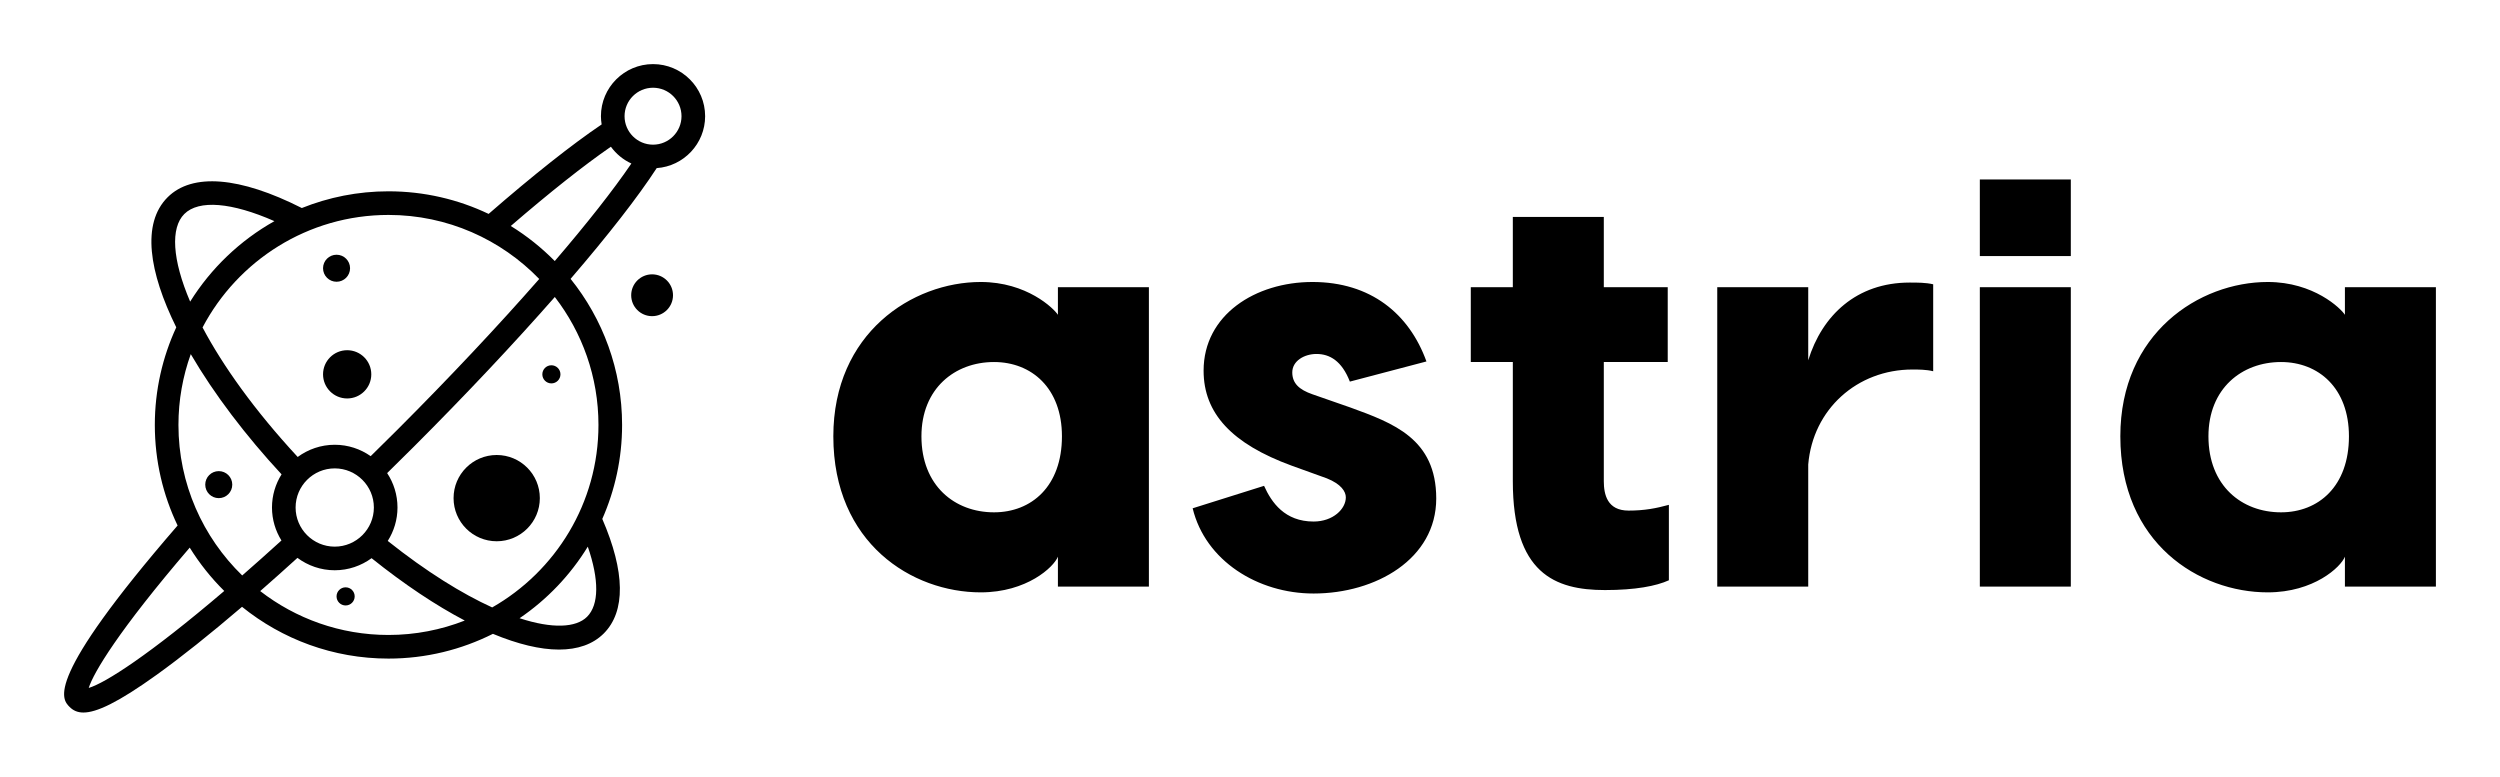
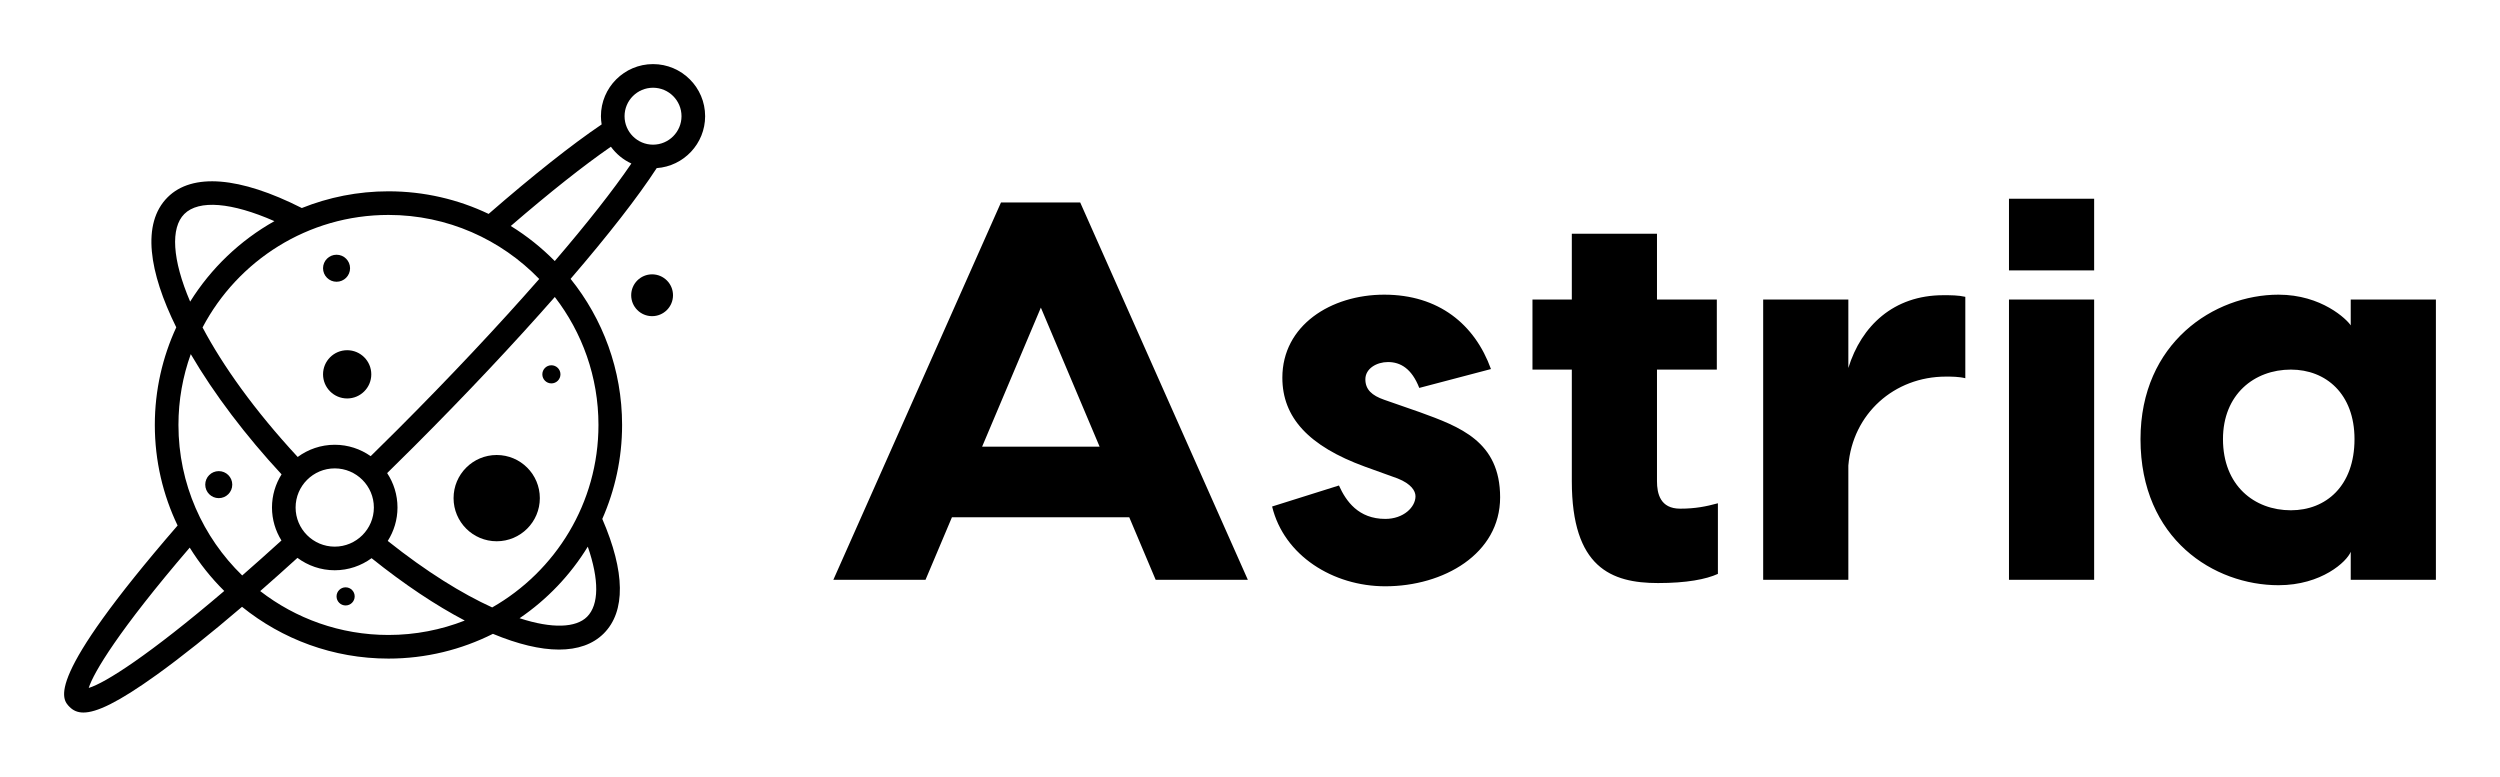
<svg xmlns="http://www.w3.org/2000/svg" version="1.1" width="3162.162" height="982.338" viewBox="0 0 3162.162 982.338">
  <g transform="scale(8.108108) translate(10, 10)">
-     <defs id="SvgjsDefs8936">
-       <linearGradient id="SvgjsLinearGradient8941">
-         <stop id="SvgjsStop8942" stop-color="#00ff8f" offset="0" />
-         <stop id="SvgjsStop8943" stop-color="#00a1ff" offset="1" />
+     <defs id="SvgjsDefs1066">
+       <linearGradient id="SvgjsLinearGradient1071">
+         <stop id="SvgjsStop1072" stop-color="#00ff8f" offset="0" />
+         <stop id="SvgjsStop1073" stop-color="#00a1ff" offset="1" />
      </linearGradient>
-       <linearGradient id="SvgjsLinearGradient8944">
-         <stop id="SvgjsStop8945" stop-color="#00ff8f" offset="0" />
-         <stop id="SvgjsStop8946" stop-color="#00a1ff" offset="1" />
+       <linearGradient id="SvgjsLinearGradient1074">
+         <stop id="SvgjsStop1075" stop-color="#00ff8f" offset="0" />
+         <stop id="SvgjsStop1076" stop-color="#00a1ff" offset="1" />
      </linearGradient>
    </defs>
-     <g id="SvgjsG8937" featureKey="7KWit6-0" transform="matrix(1.132578,0,0,1.132578,-3.891333,-4.819118)" fill="#000">
+     <g id="SvgjsG1067" featureKey="7KWit6-0" transform="matrix(1.132578,0,0,1.132578,-3.891333,-4.819118)" fill="#000">
      <path d="M84.554,4.255c-3.956,0-7.176,3.219-7.176,7.174c0,0.387,0.039,0.765,0.099,1.135c-4.092,2.764-9.443,7-15.568,12.325  c-4.184-1.993-8.861-3.113-13.796-3.113c-4.216,0-8.241,0.823-11.934,2.303c-8.546-4.33-15.099-4.867-18.489-1.478  c-3.615,3.615-2.559,10.319,1.195,17.912c-1.891,4.094-2.954,8.646-2.954,13.445c0,4.956,1.127,9.652,3.138,13.851  C0.588,89.162,3.108,91.712,4.198,92.802c0.469,0.469,1.055,0.767,1.897,0.767c1.784,0,4.716-1.335,10.114-5.214  c3.358-2.414,7.331-5.58,11.733-9.347c5.522,4.455,12.538,7.131,20.169,7.131c5.171,0,10.056-1.233,14.39-3.409  c3.422,1.423,6.504,2.168,9.096,2.168c2.577,0,4.677-0.725,6.17-2.218c3.033-3.033,2.954-8.486-0.202-15.778  c1.748-3.965,2.728-8.34,2.728-12.943c0-7.611-2.661-14.608-7.095-20.124c5.15-5.988,9.264-11.255,11.862-15.254  c3.721-0.262,6.67-3.365,6.67-7.15C91.73,7.474,88.511,4.255,84.554,4.255z M68.88,33.851c-5.615,6.406-12.317,13.548-19.557,20.787  c-1.203,1.202-2.43,2.414-3.659,3.618c-1.404-0.985-3.109-1.569-4.951-1.569c-1.909,0-3.67,0.63-5.102,1.681  c-5.973-6.453-10.321-12.584-13.106-17.84c4.847-9.204,14.504-15.497,25.608-15.497C56.256,25.03,63.617,28.417,68.88,33.851z   M35.322,65.33c0-2.973,2.418-5.39,5.391-5.39c2.972,0,5.39,2.417,5.39,5.39c0,2.972-2.418,5.389-5.39,5.389  C37.741,70.719,35.322,68.302,35.322,65.33z M19.991,24.902c1.997-1.996,6.534-1.603,12.413,0.984  c-4.737,2.662-8.735,6.486-11.606,11.085C18.316,31.162,18.081,26.812,19.991,24.902z M33.389,60.761  c-0.832,1.326-1.32,2.889-1.32,4.569c0,1.666,0.483,3.22,1.304,4.542c-1.906,1.731-3.707,3.335-5.405,4.817  c-5.411-5.26-8.783-12.608-8.783-20.731c0-3.423,0.602-6.707,1.697-9.756C24.099,49.713,28.496,55.486,33.389,60.761z M6.826,90.183  c0.652-2.084,4.084-7.877,13.913-19.329c1.348,2.176,2.946,4.18,4.756,5.971C15.18,85.626,9.106,89.5,6.826,90.183z M48.112,82.885  c-6.647,0-12.774-2.26-17.665-6.044c1.661-1.451,3.373-2.979,5.129-4.575c1.438,1.066,3.211,1.707,5.136,1.707  c1.897,0,3.649-0.623,5.076-1.663c4.52,3.62,8.853,6.503,12.835,8.59C55.362,82.176,51.82,82.885,48.112,82.885z M75.468,80.378  c-1.517,1.516-4.78,1.675-9.296,0.201c3.787-2.577,6.999-5.942,9.397-9.857C77.141,75.275,77.128,78.719,75.468,80.378z   M77.038,53.958c0,10.755-5.903,20.15-14.637,25.135c-4.148-1.89-9.028-4.896-14.386-9.16c0.844-1.336,1.341-2.911,1.341-4.603  c0-1.752-0.526-3.379-1.424-4.741c1.24-1.215,2.479-2.438,3.691-3.65c7.151-7.151,13.796-14.222,19.403-20.606  C74.791,41.216,77.038,47.327,77.038,53.958z M64.959,26.553c5.377-4.637,10.091-8.369,13.792-10.919  c0.724,0.995,1.693,1.796,2.82,2.314c-2.49,3.659-6.115,8.261-10.553,13.435C69.204,29.542,67.171,27.917,64.959,26.553z   M84.554,15.352c-2.162,0-3.922-1.76-3.922-3.922c0-2.162,1.76-3.92,3.922-3.92c2.163,0,3.923,1.758,3.923,3.92  C88.477,13.592,86.717,15.352,84.554,15.352z" />
      <circle cx="84.426" cy="36.093" r="2.88" />
      <circle cx="63.021" cy="64.038" r="5.941" />
      <circle cx="42.211" cy="77.572" r="1.249" />
      <circle cx="70.555" cy="46.986" r="1.248" />
      <circle cx="40.963" cy="32.373" r="1.861" />
      <circle cx="24.738" cy="62.178" r="1.861" />
      <circle cx="42.425" cy="46.986" r="3.323" />
    </g>
-     <g id="SvgjsG8938" featureKey="ewgXDI-0" transform="matrix(4.491556,0,0,4.491556,116.8559,-8.320518)" fill="#000">
-       <path d="M8.5 9.6 l3.16 0 l0 10.4 l-3.16 0 l0 -1.04 c-0.14 0.36 -1.08 1.24 -2.68 1.24 c-2.38 0 -5.12 -1.7 -5.12 -5.42 c0 -3.58 2.74 -5.36 5.12 -5.36 c1.6 0 2.54 0.92 2.68 1.14 l0 -0.96 z M6.28 17.42 c1.3 0 2.36 -0.9 2.36 -2.64 c0 -1.68 -1.06 -2.58 -2.36 -2.58 c-1.36 0 -2.52 0.92 -2.52 2.58 c0 1.72 1.16 2.64 2.52 2.64 z M18.64 12.88 c-0.28 -0.72 -0.7 -0.96 -1.16 -0.96 c-0.42 0 -0.84 0.24 -0.84 0.64 c0 0.38 0.24 0.6 0.7 0.76 l1.32 0.46 c1.48 0.54 2.98 1.08 2.98 3.16 c0 2.1 -2.1 3.3 -4.26 3.3 c-1.94 0 -3.76 -1.14 -4.2 -2.96 l2.48 -0.78 c0.26 0.58 0.72 1.24 1.72 1.24 c0.68 0 1.12 -0.44 1.12 -0.84 c0 -0.2 -0.16 -0.46 -0.66 -0.66 l-1.22 -0.44 c-2.08 -0.76 -3.06 -1.82 -3.06 -3.3 c0 -1.94 1.8 -3.08 3.78 -3.08 c2.02 0 3.36 1.1 3.96 2.76 z M28.32 17.36 c0.56 0 0.96 -0.08 1.4 -0.2 l0 2.62 c-0.44 0.2 -1.16 0.34 -2.22 0.34 c-1.74 0 -3.2 -0.58 -3.2 -3.78 l0 -4.14 l-1.46 0 l0 -2.6 l1.46 0 l0 -2.44 l3.16 0 l0 2.44 l2.22 0 l0 2.6 l-2.22 0 l0 4.14 c0 0.46 0.12 1.02 0.86 1.02 z M38.08 9.44 c0.28 0 0.56 0 0.82 0.06 l0 3.02 c-0.24 -0.06 -0.52 -0.06 -0.72 -0.06 c-1.92 0 -3.46 1.38 -3.62 3.3 l0 4.24 l-3.16 0 l0 -10.4 l3.16 0 l0 2.54 c0.48 -1.56 1.68 -2.7 3.52 -2.7 z M43.68 5.86 l0 2.66 l-3.16 0 l0 -2.66 l3.16 0 z M43.68 9.6 l0 10.4 l-3.16 0 l0 -10.4 l3.16 0 z M53.2 9.6 l3.16 0 l0 10.4 l-3.16 0 l0 -1.04 c-0.14 0.36 -1.08 1.24 -2.68 1.24 c-2.38 0 -5.12 -1.7 -5.12 -5.42 c0 -3.58 2.74 -5.36 5.12 -5.36 c1.6 0 2.54 0.92 2.68 1.14 l0 -0.96 z M50.98 17.42 c1.3 0 2.36 -0.9 2.36 -2.64 c0 -1.68 -1.06 -2.58 -2.36 -2.58 c-1.36 0 -2.52 0.92 -2.52 2.58 c0 1.72 1.16 2.64 2.52 2.64 z" />
+     <g id="SvgjsG1068" featureKey="ewgXDI-0" transform="matrix(4.204507,0,0,4.204507,118.3182,-3.638412)" fill="#000">
+       <path d="M12.36 20 l-0.98 -2.32 l-6.58 0 l-0.98 2.32 l-3.42 0 l6.22 -14 l2.94 0 l6.22 14 l-3.42 0 z M5.92 15.06 l4.36 0 l-2.18 -5.16 z M22.14 12.88 c-0.28 -0.72 -0.7 -0.96 -1.16 -0.96 c-0.42 0 -0.84 0.24 -0.84 0.64 c0 0.38 0.24 0.6 0.7 0.76 l1.32 0.46 c1.48 0.54 2.98 1.08 2.98 3.16 c0 2.1 -2.1 3.3 -4.26 3.3 c-1.94 0 -3.76 -1.14 -4.2 -2.96 l2.48 -0.78 c0.26 0.58 0.72 1.24 1.72 1.24 c0.68 0 1.12 -0.44 1.12 -0.84 c0 -0.2 -0.16 -0.46 -0.66 -0.66 l-1.22 -0.44 c-2.08 -0.76 -3.06 -1.82 -3.06 -3.3 c0 -1.94 1.8 -3.08 3.78 -3.08 c2.02 0 3.36 1.1 3.96 2.76 z M31.82 17.36 c0.56 0 0.96 -0.08 1.4 -0.2 l0 2.62 c-0.44 0.2 -1.16 0.34 -2.22 0.34 c-1.74 0 -3.2 -0.58 -3.2 -3.78 l0 -4.14 l-1.46 0 l0 -2.6 l1.46 0 l0 -2.44 l3.16 0 l0 2.44 l2.22 0 l0 2.6 l-2.22 0 l0 4.14 c0 0.46 0.12 1.02 0.86 1.02 z M41.58 9.44 c0.28 0 0.56 0 0.82 0.06 l0 3.02 c-0.24 -0.06 -0.52 -0.06 -0.72 -0.06 c-1.92 0 -3.46 1.38 -3.62 3.3 l0 4.24 l-3.16 0 l0 -10.4 l3.16 0 l0 2.54 c0.48 -1.56 1.68 -2.7 3.52 -2.7 z M47.18 5.86 l0 2.66 l-3.16 0 l0 -2.66 l3.16 0 z M47.18 9.6 l0 10.4 l-3.16 0 l0 -10.4 l3.16 0 z M56.7 9.6 l3.16 0 l0 10.4 l-3.16 0 l0 -1.04 c-0.14 0.36 -1.08 1.24 -2.68 1.24 c-2.38 0 -5.12 -1.7 -5.12 -5.42 c0 -3.58 2.74 -5.36 5.12 -5.36 c1.6 0 2.54 0.92 2.68 1.14 l0 -0.96 z M54.48 17.42 c1.3 0 2.36 -0.9 2.36 -2.64 c0 -1.68 -1.06 -2.58 -2.36 -2.58 c-1.36 0 -2.52 0.92 -2.52 2.58 c0 1.72 1.16 2.64 2.52 2.64 z" />
    </g>
  </g>
</svg>
